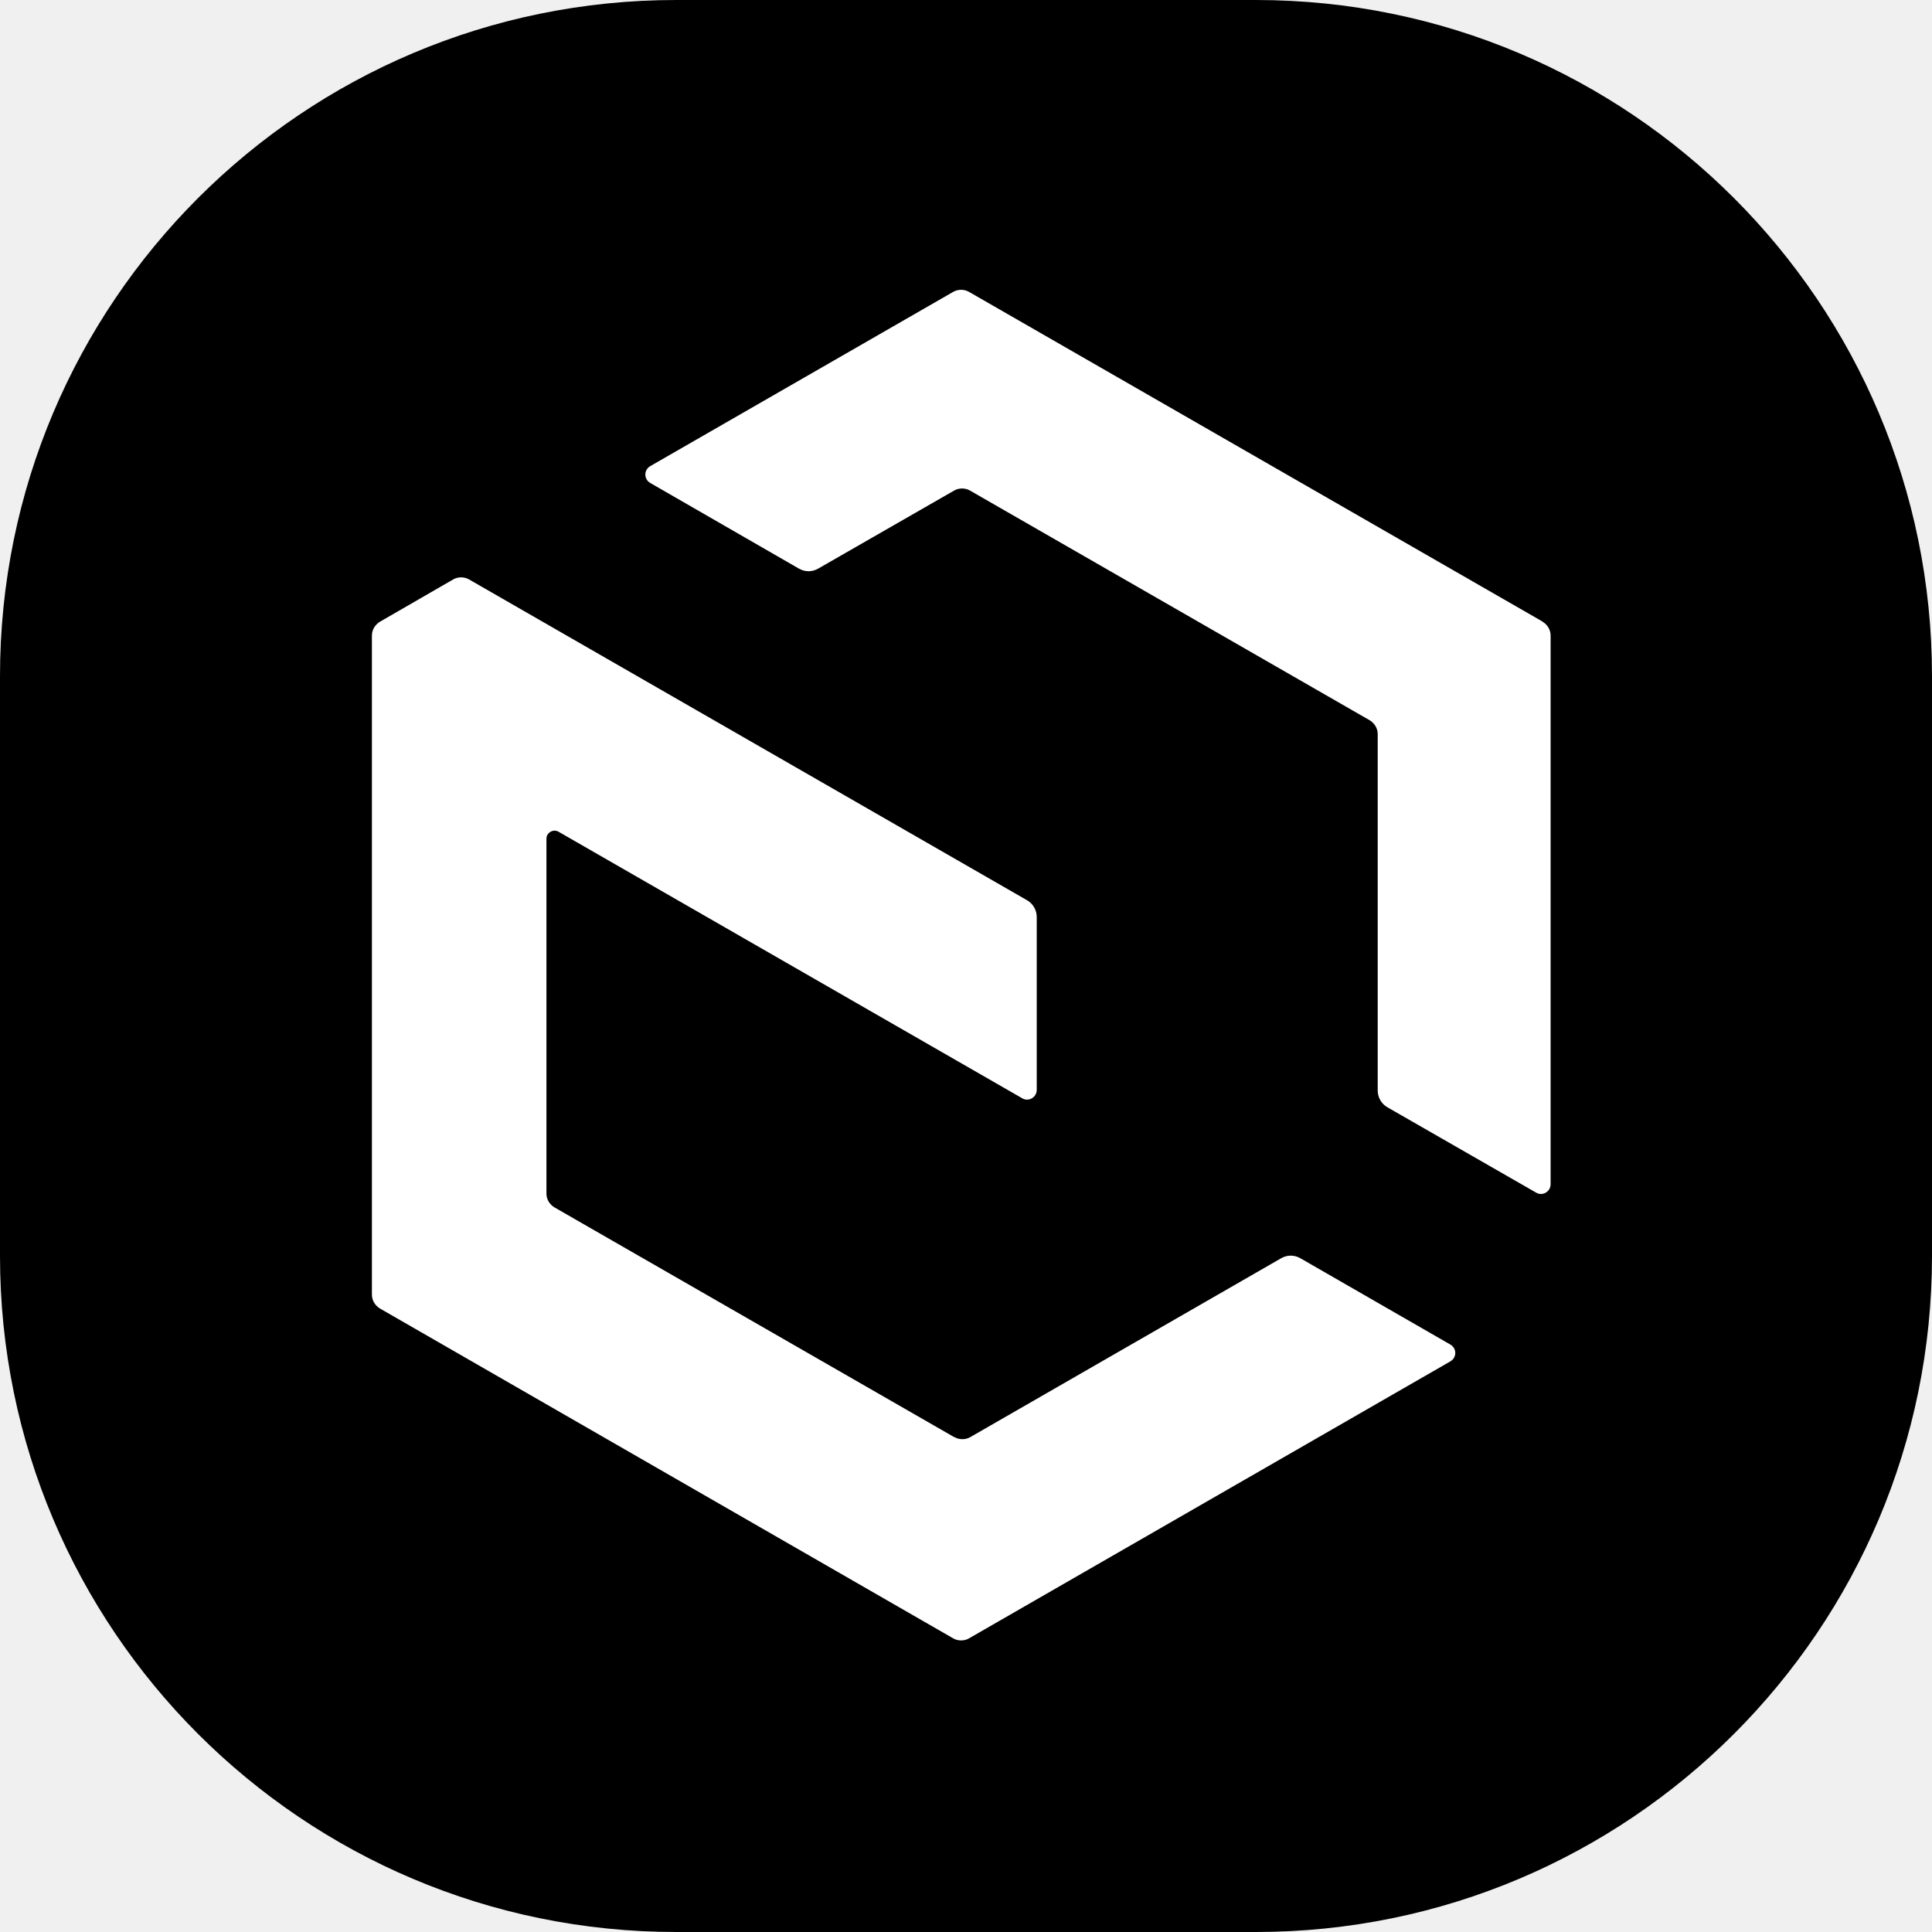
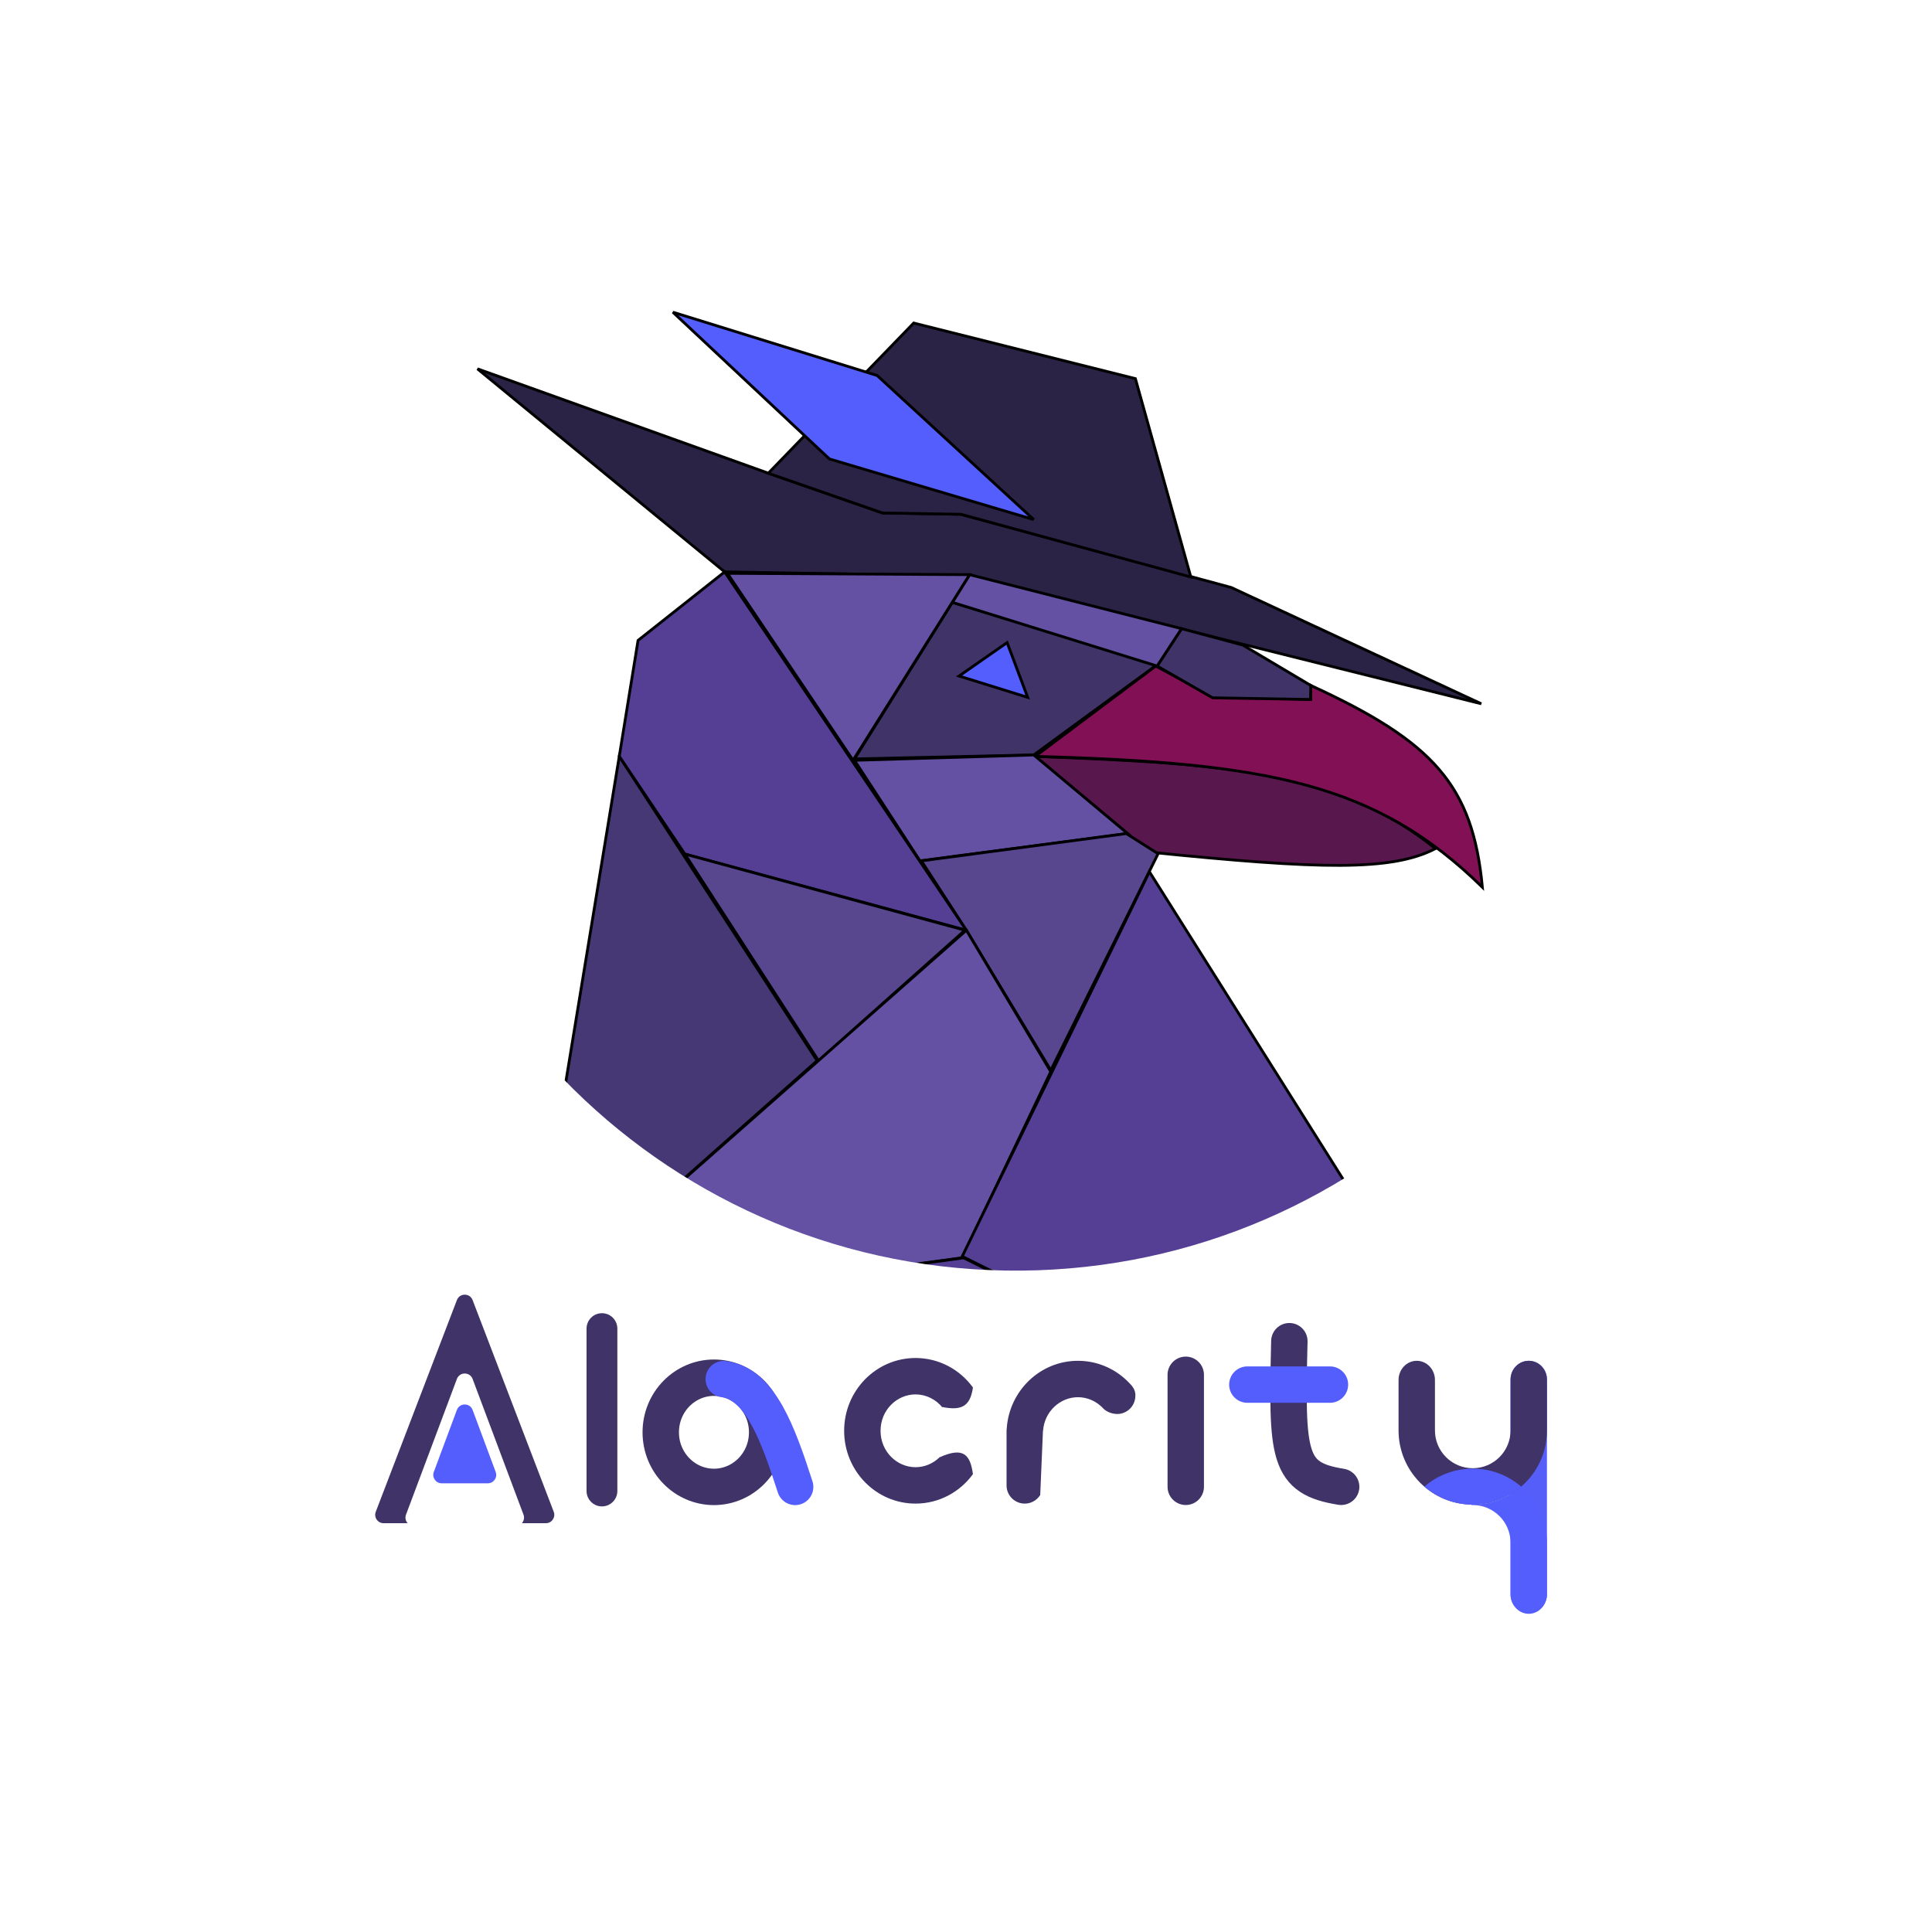
- <svg xmlns="http://www.w3.org/2000/svg" version="1.1" width="1000" height="1000">
-   <style>
-     #light-icon {
-       display: inline;
-     }
-     #dark-icon {
-       display: none;
-     }
- 
-     @media (prefers-color-scheme: dark) {
-       #light-icon {
-         display: none;
-       }
-       #dark-icon {
-         display: inline;
-       }
-     }
-   </style>
-   <g id="light-icon">
-     <svg version="1.1" width="1000" height="1000">
-       <g clip-path="url(#SvgjsClipPath1059)">
-         <rect width="1000" height="1000" fill="#000000" />
-         <g transform="matrix(5,0,0,5,192.5,150)">
-           <svg version="1.1" width="123" height="140">
-             <svg width="123" height="140" viewBox="0 0 123 140" fill="none">
-               <path d="M60.257 118.758L18.904 94.992C18.402 94.692 18.067 94.158 18.067 93.558V56.825C18.067 56.192 18.77 55.792 19.305 56.092L67.316 83.692C67.986 84.092 68.822 83.592 68.822 82.825V64.925C68.822 64.225 68.454 63.558 67.818 63.192L10.071 29.992C9.569 29.692 8.9 29.692 8.398 29.992L0.836 34.358C0.335 34.658 0 35.192 0 35.792V104.025C0 104.625 0.335 105.158 0.836 105.458L60.157 139.592C60.658 139.892 61.328 139.892 61.829 139.592L111.647 110.925C112.317 110.525 112.317 109.592 111.647 109.192L96.123 100.258C95.487 99.892 94.751 99.892 94.116 100.258L61.963 118.758C61.461 119.058 60.792 119.058 60.29 118.758H60.257Z" fill="white" />
-               <path d="M121.149 34.325L61.829 0.225C61.328 -0.075 60.658 -0.075 60.157 0.225L28.807 18.258C28.138 18.658 28.138 19.592 28.807 19.992L44.197 28.858C44.833 29.225 45.569 29.225 46.205 28.858L60.257 20.792C60.759 20.492 61.428 20.492 61.93 20.792L103.283 44.558C103.785 44.858 104.12 45.392 104.12 45.992V82.892C104.12 83.592 104.488 84.258 105.123 84.625L120.514 93.458C121.183 93.858 122.019 93.358 122.019 92.592V35.792C122.019 35.192 121.685 34.658 121.183 34.358L121.149 34.325Z" fill="white" />
-             </svg>
-           </svg>
-         </g>
-       </g>
-       <defs>
-         <clipPath id="SvgjsClipPath1059">
-           <rect width="1000" height="1000" x="0" y="0" rx="350" ry="350" />
-         </clipPath>
-       </defs>
-     </svg>
-   </g>
-   <g id="dark-icon">
-     <svg version="1.1" width="1000" height="1000">
-       <g clip-path="url(#SvgjsClipPath1060)">
-         <rect width="1000" height="1000" fill="#000000" />
-         <g transform="matrix(5,0,0,5,192.5,150)">
-           <svg version="1.1" width="123" height="140">
-             <svg width="123" height="140" viewBox="0 0 123 140" fill="none">
-               <path d="M60.257 118.758L18.904 94.992C18.402 94.692 18.067 94.158 18.067 93.558V56.825C18.067 56.192 18.77 55.792 19.305 56.092L67.316 83.692C67.986 84.092 68.822 83.592 68.822 82.825V64.925C68.822 64.225 68.454 63.558 67.818 63.192L10.071 29.992C9.569 29.692 8.9 29.692 8.398 29.992L0.836 34.358C0.335 34.658 0 35.192 0 35.792V104.025C0 104.625 0.335 105.158 0.836 105.458L60.157 139.592C60.658 139.892 61.328 139.892 61.829 139.592L111.647 110.925C112.317 110.525 112.317 109.592 111.647 109.192L96.123 100.258C95.487 99.892 94.751 99.892 94.116 100.258L61.963 118.758C61.461 119.058 60.792 119.058 60.29 118.758H60.257Z" fill="white" />
-               <path d="M121.149 34.325L61.829 0.225C61.328 -0.075 60.658 -0.075 60.157 0.225L28.807 18.258C28.138 18.658 28.138 19.592 28.807 19.992L44.197 28.858C44.833 29.225 45.569 29.225 46.205 28.858L60.257 20.792C60.759 20.492 61.428 20.492 61.93 20.792L103.283 44.558C103.785 44.858 104.12 45.392 104.12 45.992V82.892C104.12 83.592 104.488 84.258 105.123 84.625L120.514 93.458C121.183 93.858 122.019 93.358 122.019 92.592V35.792C122.019 35.192 121.685 34.658 121.183 34.358L121.149 34.325Z" fill="white" />
-             </svg>
-           </svg>
-         </g>
-       </g>
-       <defs>
-         <clipPath id="SvgjsClipPath1060">
-           <rect width="1000" height="1000" x="0" y="0" rx="350" ry="350" />
-         </clipPath>
-       </defs>
-     </svg>
+ <svg xmlns="http://www.w3.org/2000/svg" viewBox="0 0 690 690" width="690" height="690" fill="none">
+   <rect width="690" height="690" fill="#ffffff" />
+   <circle cx="345" cy="345" r="345" fill="white" />
+   <path fill-rule="evenodd" clip-rule="evenodd" d="M168.784 464.31C167.799 461.741 164.165 461.741 163.181 464.31L134.201 539.926C133.449 541.891 134.899 544 137.003 544H145.575C144.87 543.209 144.586 542.057 145.002 540.947L163.173 492.491C164.147 489.895 167.818 489.895 168.791 492.491L186.962 540.947C187.379 542.057 187.095 543.209 186.39 544H194.962C197.066 544 198.516 541.891 197.763 539.926L168.784 464.31Z" fill="#403368" />
+   <path d="M163.171 503.557C164.14 500.952 167.825 500.952 168.794 503.557L177.034 525.704C177.764 527.664 176.314 529.75 174.223 529.75H157.742C155.651 529.75 154.201 527.664 154.931 525.704L163.171 503.557Z" fill="#545EFD" />
+   <rect x="209.482" y="469" width="11" height="69" rx="5.5" fill="#403368" />
+   <path d="M254.982 492.036C265.357 492.036 273.982 500.647 273.982 511.536C273.982 522.425 265.357 531.036 254.982 531.036C244.607 531.036 235.982 522.425 235.982 511.536C235.982 500.647 244.607 492.036 254.982 492.036Z" stroke="#403368" stroke-width="13" />
+   <path d="M258.482 492.536C271.503 494.244 277.803 511.94 283.982 531.036" stroke="#545EFD" stroke-width="13" stroke-linecap="round" />
+   <path fill-rule="evenodd" clip-rule="evenodd" d="M335.538 520.475C333.266 522.682 330.223 524 326.982 524C320.316 524 314.482 518.419 314.482 511C314.482 503.581 320.316 498 326.982 498C330.767 498 334.283 499.799 336.616 502.711C336.572 502.641 336.527 502.571 336.482 502.5C343.047 503.784 346.479 502.623 347.478 495.529C342.832 489.14 335.382 485 326.982 485C312.899 485 301.482 496.641 301.482 511C301.482 525.359 312.899 537 326.982 537C335.382 537 342.832 532.86 347.478 526.471C346.5 519.367 343.963 516.682 335.538 520.475Z" fill="#403368" />
+   <path fill-rule="evenodd" clip-rule="evenodd" d="M393.557 502.524C393.547 502.521 393.537 502.518 393.527 502.515C391.256 500.314 388.217 499 384.982 499C378.615 499 373.008 504.091 372.517 511.011L372.482 511L371.501 534.073L371.439 534.034C370.28 535.819 368.269 537 365.982 537C362.393 537 359.482 534.09 359.482 530.5V512V511C359.482 510.669 359.507 510.345 359.555 510.027C360.543 496.589 371.55 486 384.982 486C392.331 486 398.954 489.17 403.608 494.241C403.913 494.536 404.187 494.85 404.426 495.178C404.431 495.183 404.435 495.188 404.439 495.193C404.439 495.194 404.439 495.194 404.439 495.195C405.185 496.224 405.582 497.383 405.482 498.5C405.482 502.09 402.572 505 398.982 505C396.679 504.943 394.721 503.979 393.557 502.524Z" fill="#403368" />
+   <path d="M423.482 491V531" stroke="#403368" stroke-width="13" stroke-linecap="round" />
+   <path d="M460.482 479C459.504 520.164 459.857 527.951 478.982 531" stroke="#403368" stroke-width="13" stroke-linecap="round" />
+   <path d="M445.482 494.5H474.982" stroke="#545EFD" stroke-width="13" stroke-linecap="round" />
+   <path d="M545.982 492.5V569.5" stroke="#555EF9" stroke-width="13" stroke-linecap="round" />
+   <path fill-rule="evenodd" clip-rule="evenodd" d="M499.482 493.389V510.86C499.482 525.495 511.347 537.36 525.982 537.36C540.618 537.36 552.482 525.495 552.482 510.86V493.389H552.463C552.476 493.215 552.482 493.039 552.482 492.861C552.482 489.072 549.572 486 545.982 486C542.393 486 539.482 489.072 539.482 492.861C539.482 493.039 539.489 493.215 539.501 493.389H539.482V510.86C539.482 518.316 533.438 524.36 525.982 524.36C518.527 524.36 512.482 518.316 512.482 510.86V493.389H512.463C512.476 493.215 512.482 493.039 512.482 492.861C512.482 489.072 509.572 486 505.982 486C502.393 486 499.482 489.072 499.482 492.861C499.482 493.039 499.489 493.215 499.501 493.389H499.482Z" fill="#403368" />
+   <path d="M525.482 537.525C525.648 537.519 525.815 537.516 525.982 537.516C533.438 537.516 539.482 543.56 539.482 551.016V568.827H539.501C539.489 569.005 539.482 569.184 539.482 569.365C539.482 573.228 542.392 576.36 545.982 576.36C549.572 576.36 552.482 573.228 552.482 569.365C552.482 569.184 552.476 569.005 552.463 568.827H552.482V551.016C552.482 542.99 548.914 535.797 543.278 530.938C538.636 534.94 532.592 537.36 525.982 537.36C525.815 537.36 525.649 537.358 525.482 537.355V537.525Z" fill="#545EFD" />
+   <path d="M543.278 530.938C538.636 526.936 532.592 524.516 525.982 524.516C519.373 524.516 513.328 526.936 508.687 530.938C513.328 534.94 519.373 537.36 525.982 537.36C532.592 537.36 538.636 534.94 543.278 530.938Z" fill="#545EFD" />
+   <mask id="mask0_134_580" style="mask-type:alpha" maskUnits="userSpaceOnUse" x="137" y="3" width="451" height="451">
+     <circle cx="362.798" cy="228.798" r="225" transform="rotate(0.975615 362.798 228.798)" fill="#4846B4" />
+   </mask>
+   <g mask="url(#mask0_134_580)">
+     <circle cx="379.221" cy="229.22" r="247.5" transform="rotate(0.975615 379.221 229.22)" stroke="black" stroke-width="5" />
+     <path d="M258.8 204.24L170.521 131.726L274.402 169.001L315.166 183.197L343.162 183.673L439.731 209.822L529.037 251.348L346.287 205.73L258.8 204.24Z" fill="#2B2346" stroke="black" />
+     <path d="M343.162 183.673L315.166 183.197L274.402 169.001L326.323 115.377L405.496 135.228L425.293 206.075L343.162 183.673Z" fill="#2B2346" stroke="black" />
+     <path d="M410.617 304.34L369.694 270.138C440.951 272.825 478.748 275.752 512.654 303.077C497.002 311.152 471.831 310.541 410.617 304.34Z" fill="#58184E" stroke="black" />
+     <path d="M529.421 316.864C491.521 279.775 452.876 272.371 369.693 270.138L412.749 237.866L433.067 248.714L468.054 249.81L468.139 244.81C512.127 264.989 525.981 280.592 529.421 316.864Z" fill="#811055" stroke="black" />
+     <path d="M413.258 237.375L369.202 269.629L305.169 271.039L340.126 215.126L413.258 237.375Z" fill="#403368" stroke="black" />
+     <path d="M433.059 249.214L413.249 237.875L421.978 224.521L443.881 230.395L468.139 244.81L468.054 249.81L433.059 249.214Z" fill="#403368" stroke="black" />
+     <path d="M413.249 237.875L340.126 215.126L346.296 205.23L421.978 224.521L413.249 237.875Z" fill="#6551A3" stroke="black" />
+     <path d="M346.296 205.23L304.661 271.531L259.791 204.757L346.296 205.23Z" fill="#6551A3" stroke="black" />
+     <path d="M402.729 297.704L328.552 307.443L305.16 271.539L369.202 269.629L402.729 297.704Z" fill="#6551A3" stroke="black" />
+     <path d="M221.172 270.109L188.254 470.577L291.832 378.828L221.172 270.109Z" fill="#463775" stroke="black" />
+     <path d="M221.173 270.109L244.582 305.013L345.133 332.229L258.8 204.24L227.879 228.717L221.173 270.109Z" fill="#543F95" stroke="black" />
+     <path d="M329.052 307.451L345.133 332.229L375.286 382.249L413.608 304.891L402.229 297.696L329.052 307.451Z" fill="#58468F" stroke="black" />
+     <path d="M244.582 305.013L292.331 378.836L344.633 332.22L244.582 305.013Z" fill="#58468F" stroke="black" />
+     <path d="M345.133 332.229L188.763 470.086L343.641 449.22L375.277 382.749L345.133 332.229Z" fill="#6551A3" stroke="black" />
+     <path d="M519.079 483.712L395.716 474.611L343.649 448.72L410.498 311.339L519.079 483.712Z" fill="#543F95" stroke="black" />
+     <path d="M188.254 470.577L176.498 514.884L395.216 474.602L344.14 449.229L188.254 470.577Z" fill="#543F95" stroke="black" />
+     <path d="M313.254 134.106L369.186 185.556L296.24 163.923L240.321 111.499L313.254 134.106Z" fill="#545EFD" stroke="black" />
+     <path d="M367.033 249.062L342.524 241.437L359.679 229.499L367.033 249.062Z" fill="#545EFD" stroke="black" />
  </g>
</svg>
